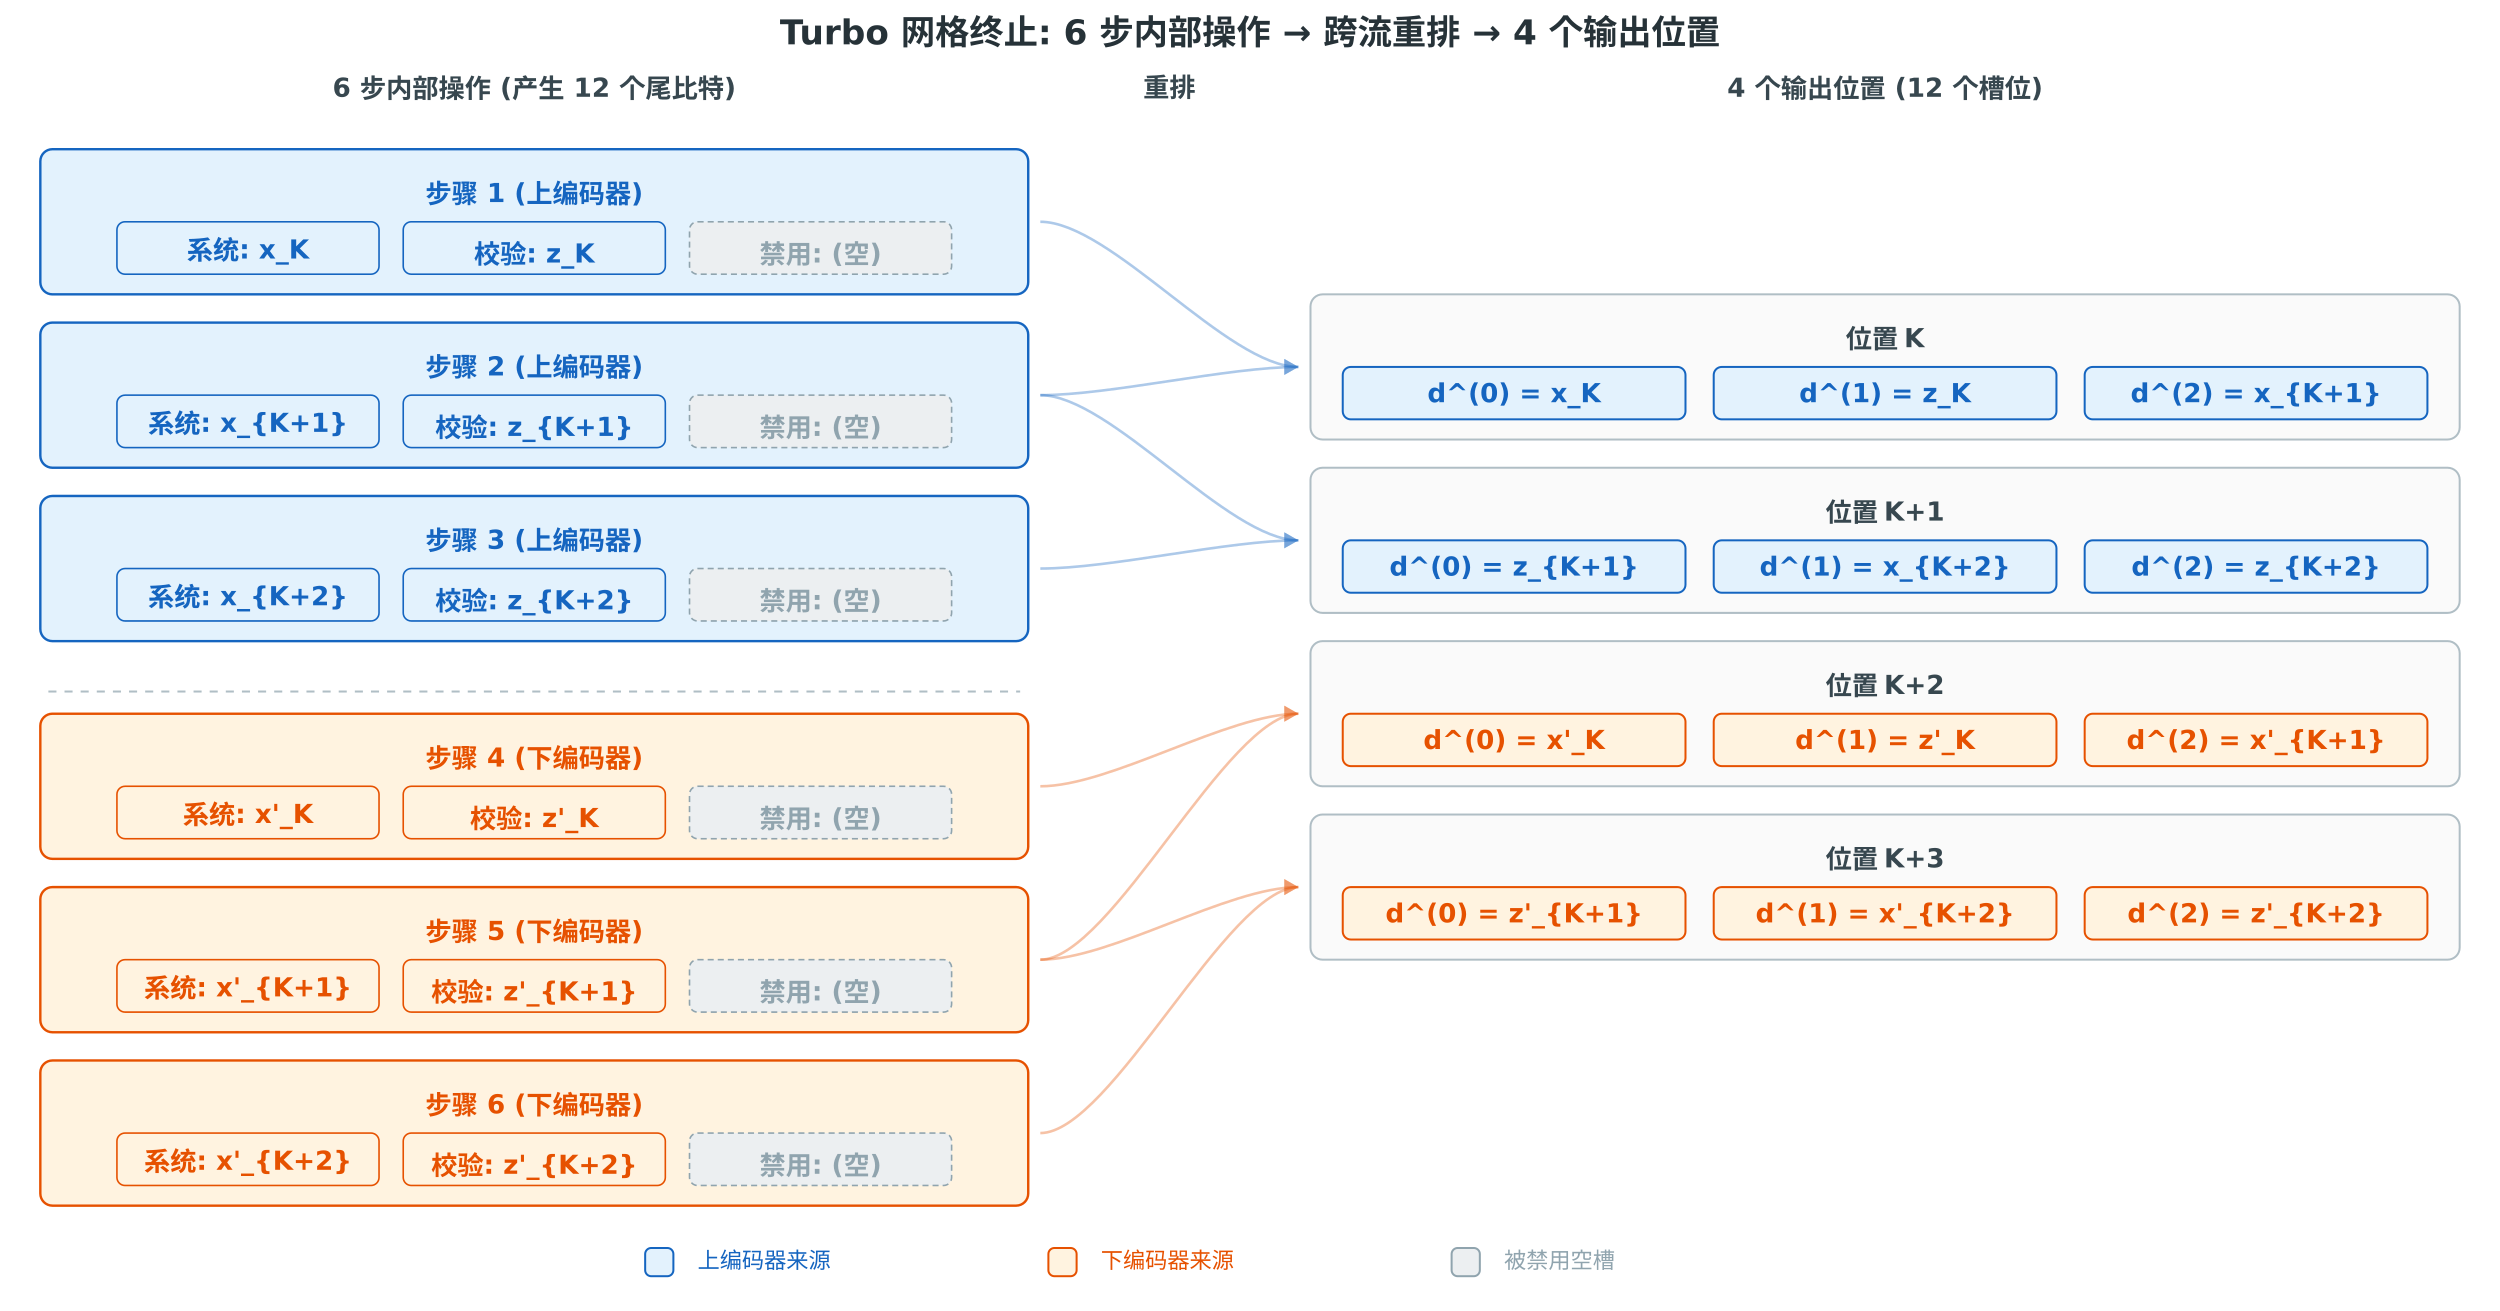
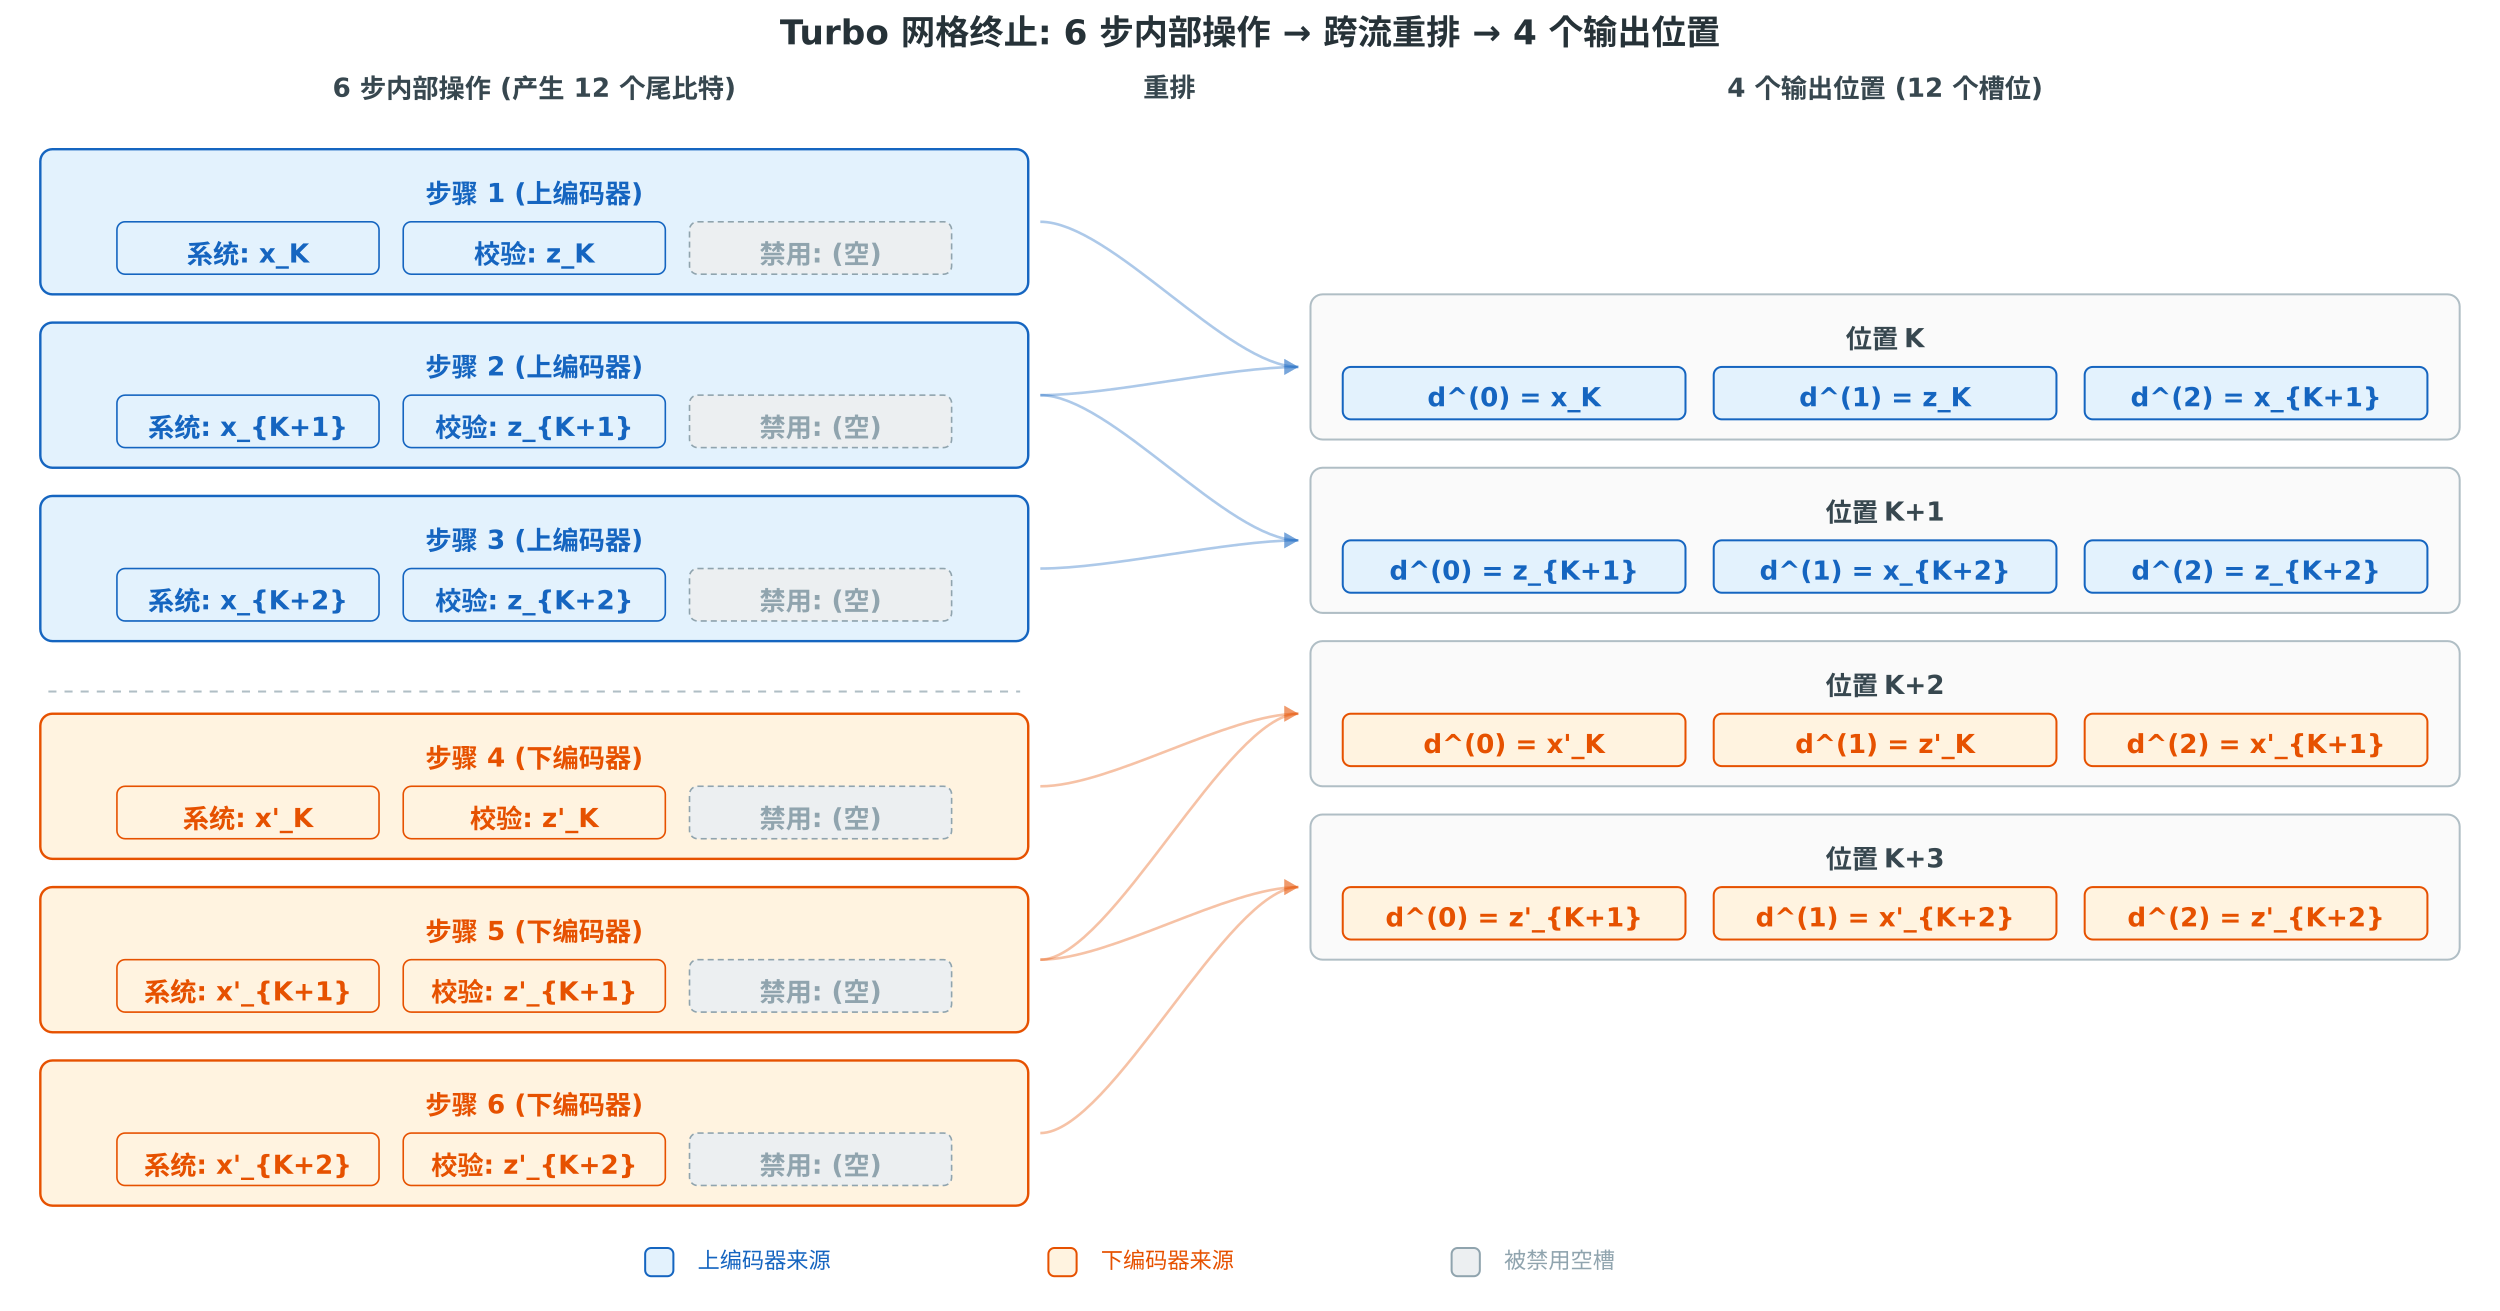
<svg xmlns="http://www.w3.org/2000/svg" viewBox="0 0 1240 650" width="1240" height="650">
  <style>
  text { font-family: "DejaVu Sans", "Noto Sans", sans-serif; }
  .t   { font-size: 17px; font-weight: bold; fill: #263238; text-anchor: middle; }
  .st  { font-size: 13px; font-weight: bold; fill: #37474F; text-anchor: middle; }
  .lb  { font-size: 13px; font-weight: bold; text-anchor: middle; dominant-baseline: central; }
  .vl  { font-size: 13px; font-weight: bold; text-anchor: middle; dominant-baseline: central; }
  .lg  { font-size: 11px; fill: #37474F; }
</style>
  <text x="620" y="22" text-anchor="middle" class="free" font-size="17" font-weight="bold" fill="#263238">Turbo 网格终止: 6 步内部操作 → 跨流重排 → 4 个输出位置</text>
  <text x="265" y="48" text-anchor="middle" class="free" font-size="13" font-weight="bold" fill="#37474F">6 步内部操作 (产生 12 个尾比特)</text>
  <text x="580" y="48" text-anchor="middle" class="free" font-size="13" font-weight="bold" fill="#37474F">重排</text>
  <text x="935" y="48" text-anchor="middle" class="free" font-size="13" font-weight="bold" fill="#37474F">4 个输出位置 (12 个槽位)</text>
  <rect x="20" y="74" width="490" height="72" rx="6" fill="#E3F2FD" stroke="#1565C0" stroke-width="1.2" />
  <text x="265" y="95" text-anchor="middle" class="lb" fill="#1565C0">步骤 1 (上编码器)</text>
  <rect x="58" y="110" width="130" height="26" rx="4" fill="#E3F2FD" stroke="#1565C0" stroke-width="0.8" />
-   <text x="123" y="123" text-anchor="middle" class="vl" fill="#1565C0">系统: x_K</text>
+   <text x="123" y="125" text-anchor="middle" class="vl" fill="#1565C0">系统: x_K</text>
  <rect x="200" y="110" width="130" height="26" rx="4" fill="#E3F2FD" stroke="#1565C0" stroke-width="0.8" />
  <text x="265" y="125" text-anchor="middle" class="vl" fill="#1565C0">校验: z_K</text>
  <rect x="342" y="110" width="130" height="26" rx="4" fill="#ECEFF1" stroke="#90A4AE" stroke-width="0.8" stroke-dasharray="3,2" />
  <text x="407" y="125" text-anchor="middle" class="vl" fill="#90A4AE">禁用: (空)</text>
  <rect x="20" y="160" width="490" height="72" rx="6" fill="#E3F2FD" stroke="#1565C0" stroke-width="1.2" />
  <text x="265" y="181" text-anchor="middle" class="lb" fill="#1565C0">步骤 2 (上编码器)</text>
  <rect x="58" y="196" width="130" height="26" rx="4" fill="#E3F2FD" stroke="#1565C0" stroke-width="0.8" />
-   <text x="123" y="209" text-anchor="middle" class="vl" fill="#1565C0">系统: x_{K+1}</text>
+   <text x="123" y="211" text-anchor="middle" class="vl" fill="#1565C0">系统: x_{K+1}</text>
  <rect x="200" y="196" width="130" height="26" rx="4" fill="#E3F2FD" stroke="#1565C0" stroke-width="0.8" />
  <text x="265" y="211" text-anchor="middle" class="vl" fill="#1565C0">校验: z_{K+1}</text>
  <rect x="342" y="196" width="130" height="26" rx="4" fill="#ECEFF1" stroke="#90A4AE" stroke-width="0.8" stroke-dasharray="3,2" />
  <text x="407" y="211" text-anchor="middle" class="vl" fill="#90A4AE">禁用: (空)</text>
  <rect x="20" y="246" width="490" height="72" rx="6" fill="#E3F2FD" stroke="#1565C0" stroke-width="1.2" />
  <text x="265" y="267" text-anchor="middle" class="lb" fill="#1565C0">步骤 3 (上编码器)</text>
  <rect x="58" y="282" width="130" height="26" rx="4" fill="#E3F2FD" stroke="#1565C0" stroke-width="0.8" />
-   <text x="123" y="295" text-anchor="middle" class="vl" fill="#1565C0">系统: x_{K+2}</text>
+   <text x="123" y="297" text-anchor="middle" class="vl" fill="#1565C0">系统: x_{K+2}</text>
  <rect x="200" y="282" width="130" height="26" rx="4" fill="#E3F2FD" stroke="#1565C0" stroke-width="0.8" />
  <text x="265" y="297" text-anchor="middle" class="vl" fill="#1565C0">校验: z_{K+2}</text>
  <rect x="342" y="282" width="130" height="26" rx="4" fill="#ECEFF1" stroke="#90A4AE" stroke-width="0.8" stroke-dasharray="3,2" />
  <text x="407" y="297" text-anchor="middle" class="vl" fill="#90A4AE">禁用: (空)</text>
  <rect x="20" y="354" width="490" height="72" rx="6" fill="#FFF3E0" stroke="#E65100" stroke-width="1.2" />
  <text x="265" y="375" text-anchor="middle" class="lb" fill="#E65100">步骤 4 (下编码器)</text>
  <rect x="58" y="390" width="130" height="26" rx="4" fill="#FFF3E0" stroke="#E65100" stroke-width="0.8" />
-   <text x="123" y="403" text-anchor="middle" class="vl" fill="#E65100">系统: x'_K</text>
+   <text x="123" y="405" text-anchor="middle" class="vl" fill="#E65100">系统: x'_K</text>
  <rect x="200" y="390" width="130" height="26" rx="4" fill="#FFF3E0" stroke="#E65100" stroke-width="0.8" />
  <text x="265" y="405" text-anchor="middle" class="vl" fill="#E65100">校验: z'_K</text>
  <rect x="342" y="390" width="130" height="26" rx="4" fill="#ECEFF1" stroke="#90A4AE" stroke-width="0.8" stroke-dasharray="3,2" />
  <text x="407" y="405" text-anchor="middle" class="vl" fill="#90A4AE">禁用: (空)</text>
  <rect x="20" y="440" width="490" height="72" rx="6" fill="#FFF3E0" stroke="#E65100" stroke-width="1.2" />
  <text x="265" y="461" text-anchor="middle" class="lb" fill="#E65100">步骤 5 (下编码器)</text>
  <rect x="58" y="476" width="130" height="26" rx="4" fill="#FFF3E0" stroke="#E65100" stroke-width="0.8" />
-   <text x="123" y="489" text-anchor="middle" class="vl" fill="#E65100">系统: x'_{K+1}</text>
+   <text x="123" y="491" text-anchor="middle" class="vl" fill="#E65100">系统: x'_{K+1}</text>
  <rect x="200" y="476" width="130" height="26" rx="4" fill="#FFF3E0" stroke="#E65100" stroke-width="0.8" />
  <text x="265" y="491" text-anchor="middle" class="vl" fill="#E65100">校验: z'_{K+1}</text>
  <rect x="342" y="476" width="130" height="26" rx="4" fill="#ECEFF1" stroke="#90A4AE" stroke-width="0.8" stroke-dasharray="3,2" />
  <text x="407" y="491" text-anchor="middle" class="vl" fill="#90A4AE">禁用: (空)</text>
  <rect x="20" y="526" width="490" height="72" rx="6" fill="#FFF3E0" stroke="#E65100" stroke-width="1.2" />
  <text x="265" y="547" text-anchor="middle" class="lb" fill="#E65100">步骤 6 (下编码器)</text>
  <rect x="58" y="562" width="130" height="26" rx="4" fill="#FFF3E0" stroke="#E65100" stroke-width="0.8" />
-   <text x="123" y="575" text-anchor="middle" class="vl" fill="#E65100">系统: x'_{K+2}</text>
+   <text x="123" y="577" text-anchor="middle" class="vl" fill="#E65100">系统: x'_{K+2}</text>
  <rect x="200" y="562" width="130" height="26" rx="4" fill="#FFF3E0" stroke="#E65100" stroke-width="0.8" />
  <text x="265" y="577" text-anchor="middle" class="vl" fill="#E65100">校验: z'_{K+2}</text>
  <rect x="342" y="562" width="130" height="26" rx="4" fill="#ECEFF1" stroke="#90A4AE" stroke-width="0.8" stroke-dasharray="3,2" />
  <text x="407" y="577" text-anchor="middle" class="vl" fill="#90A4AE">禁用: (空)</text>
  <line x1="24" y1="343" x2="506" y2="343" stroke="#B0BEC5" stroke-width="1" stroke-dasharray="4,4" />
  <rect x="650" y="146" width="570" height="72" rx="6" fill="#FAFAFA" stroke="#B0BEC5" stroke-width="1" />
  <text x="935" y="167" text-anchor="middle" class="lb" fill="#37474F">位置 K</text>
  <rect x="666" y="182" width="170" height="26" rx="4" fill="#E3F2FD" stroke="#1565C0" stroke-width="1" />
-   <text x="751" y="195" text-anchor="middle" class="vl" fill="#1565C0">d^(0) = x_K</text>
+   <text x="751" y="197" text-anchor="middle" class="vl" fill="#1565C0">d^(0) = x_K</text>
  <rect x="850" y="182" width="170" height="26" rx="4" fill="#E3F2FD" stroke="#1565C0" stroke-width="1" />
-   <text x="935" y="195" text-anchor="middle" class="vl" fill="#1565C0">d^(1) = z_K</text>
+   <text x="935" y="197" text-anchor="middle" class="vl" fill="#1565C0">d^(1) = z_K</text>
  <rect x="1034" y="182" width="170" height="26" rx="4" fill="#E3F2FD" stroke="#1565C0" stroke-width="1" />
-   <text x="1119" y="195" text-anchor="middle" class="vl" fill="#1565C0">d^(2) = x_{K+1}</text>
+   <text x="1119" y="197" text-anchor="middle" class="vl" fill="#1565C0">d^(2) = x_{K+1}</text>
  <rect x="650" y="232" width="570" height="72" rx="6" fill="#FAFAFA" stroke="#B0BEC5" stroke-width="1" />
  <text x="935" y="253" text-anchor="middle" class="lb" fill="#37474F">位置 K+1</text>
  <rect x="666" y="268" width="170" height="26" rx="4" fill="#E3F2FD" stroke="#1565C0" stroke-width="1" />
-   <text x="751" y="281" text-anchor="middle" class="vl" fill="#1565C0">d^(0) = z_{K+1}</text>
+   <text x="751" y="283" text-anchor="middle" class="vl" fill="#1565C0">d^(0) = z_{K+1}</text>
  <rect x="850" y="268" width="170" height="26" rx="4" fill="#E3F2FD" stroke="#1565C0" stroke-width="1" />
-   <text x="935" y="281" text-anchor="middle" class="vl" fill="#1565C0">d^(1) = x_{K+2}</text>
+   <text x="935" y="283" text-anchor="middle" class="vl" fill="#1565C0">d^(1) = x_{K+2}</text>
  <rect x="1034" y="268" width="170" height="26" rx="4" fill="#E3F2FD" stroke="#1565C0" stroke-width="1" />
-   <text x="1119" y="281" text-anchor="middle" class="vl" fill="#1565C0">d^(2) = z_{K+2}</text>
+   <text x="1119" y="283" text-anchor="middle" class="vl" fill="#1565C0">d^(2) = z_{K+2}</text>
  <rect x="650" y="318" width="570" height="72" rx="6" fill="#FAFAFA" stroke="#B0BEC5" stroke-width="1" />
  <text x="935" y="339" text-anchor="middle" class="lb" fill="#37474F">位置 K+2</text>
  <rect x="666" y="354" width="170" height="26" rx="4" fill="#FFF3E0" stroke="#E65100" stroke-width="1" />
-   <text x="751" y="367" text-anchor="middle" class="vl" fill="#E65100">d^(0) = x'_K</text>
+   <text x="751" y="369" text-anchor="middle" class="vl" fill="#E65100">d^(0) = x'_K</text>
  <rect x="850" y="354" width="170" height="26" rx="4" fill="#FFF3E0" stroke="#E65100" stroke-width="1" />
-   <text x="935" y="367" text-anchor="middle" class="vl" fill="#E65100">d^(1) = z'_K</text>
+   <text x="935" y="369" text-anchor="middle" class="vl" fill="#E65100">d^(1) = z'_K</text>
  <rect x="1034" y="354" width="170" height="26" rx="4" fill="#FFF3E0" stroke="#E65100" stroke-width="1" />
-   <text x="1119" y="367" text-anchor="middle" class="vl" fill="#E65100">d^(2) = x'_{K+1}</text>
+   <text x="1119" y="369" text-anchor="middle" class="vl" fill="#E65100">d^(2) = x'_{K+1}</text>
  <rect x="650" y="404" width="570" height="72" rx="6" fill="#FAFAFA" stroke="#B0BEC5" stroke-width="1" />
  <text x="935" y="425" text-anchor="middle" class="lb" fill="#37474F">位置 K+3</text>
  <rect x="666" y="440" width="170" height="26" rx="4" fill="#FFF3E0" stroke="#E65100" stroke-width="1" />
-   <text x="751" y="453" text-anchor="middle" class="vl" fill="#E65100">d^(0) = z'_{K+1}</text>
+   <text x="751" y="455" text-anchor="middle" class="vl" fill="#E65100">d^(0) = z'_{K+1}</text>
  <rect x="850" y="440" width="170" height="26" rx="4" fill="#FFF3E0" stroke="#E65100" stroke-width="1" />
-   <text x="935" y="453" text-anchor="middle" class="vl" fill="#E65100">d^(1) = x'_{K+2}</text>
+   <text x="935" y="455" text-anchor="middle" class="vl" fill="#E65100">d^(1) = x'_{K+2}</text>
  <rect x="1034" y="440" width="170" height="26" rx="4" fill="#FFF3E0" stroke="#E65100" stroke-width="1" />
-   <text x="1119" y="453" text-anchor="middle" class="vl" fill="#E65100">d^(2) = z'_{K+2}</text>
+   <text x="1119" y="455" text-anchor="middle" class="vl" fill="#E65100">d^(2) = z'_{K+2}</text>
  <path d="M 516 110 C 551 110, 609 182, 644 182" fill="none" stroke="#1565C0" stroke-width="1.3" opacity="0.35" />
  <polygon points="644,182 637,178 637,186" fill="#1565C0" opacity="0.35" />
  <path d="M 516 196 C 551 196, 609 182, 644 182" fill="none" stroke="#1565C0" stroke-width="1.3" opacity="0.35" />
  <polygon points="644,182 637,178 637,186" fill="#1565C0" opacity="0.35" />
  <path d="M 516 196 C 551 196, 609 268, 644 268" fill="none" stroke="#1565C0" stroke-width="1.3" opacity="0.35" />
  <polygon points="644,268 637,264 637,272" fill="#1565C0" opacity="0.35" />
  <path d="M 516 282 C 551 282, 609 268, 644 268" fill="none" stroke="#1565C0" stroke-width="1.3" opacity="0.35" />
  <polygon points="644,268 637,264 637,272" fill="#1565C0" opacity="0.35" />
  <path d="M 516 390 C 551 390, 609 354, 644 354" fill="none" stroke="#E65100" stroke-width="1.3" opacity="0.35" />
  <polygon points="644,354 637,350 637,358" fill="#E65100" opacity="0.35" />
  <path d="M 516 476 C 551 476, 609 354, 644 354" fill="none" stroke="#E65100" stroke-width="1.3" opacity="0.35" />
  <polygon points="644,354 637,350 637,358" fill="#E65100" opacity="0.35" />
  <path d="M 516 476 C 551 476, 609 440, 644 440" fill="none" stroke="#E65100" stroke-width="1.3" opacity="0.35" />
  <polygon points="644,440 637,436 637,444" fill="#E65100" opacity="0.35" />
  <path d="M 516 562 C 551 562, 609 440, 644 440" fill="none" stroke="#E65100" stroke-width="1.3" opacity="0.35" />
  <polygon points="644,440 637,436 637,444" fill="#E65100" opacity="0.35" />
  <rect x="320" y="619" width="14" height="14" rx="3" fill="#E3F2FD" stroke="#1565C0" stroke-width="1" />
  <text x="346" y="629" class="free" font-size="11" fill="#1565C0">上编码器来源</text>
  <rect x="520" y="619" width="14" height="14" rx="3" fill="#FFF3E0" stroke="#E65100" stroke-width="1" />
  <text x="546" y="629" class="free" font-size="11" fill="#E65100">下编码器来源</text>
  <rect x="720" y="619" width="14" height="14" rx="3" fill="#ECEFF1" stroke="#90A4AE" stroke-width="1" />
  <text x="746" y="629" class="free" font-size="11" fill="#90A4AE">被禁用空槽</text>
</svg>
